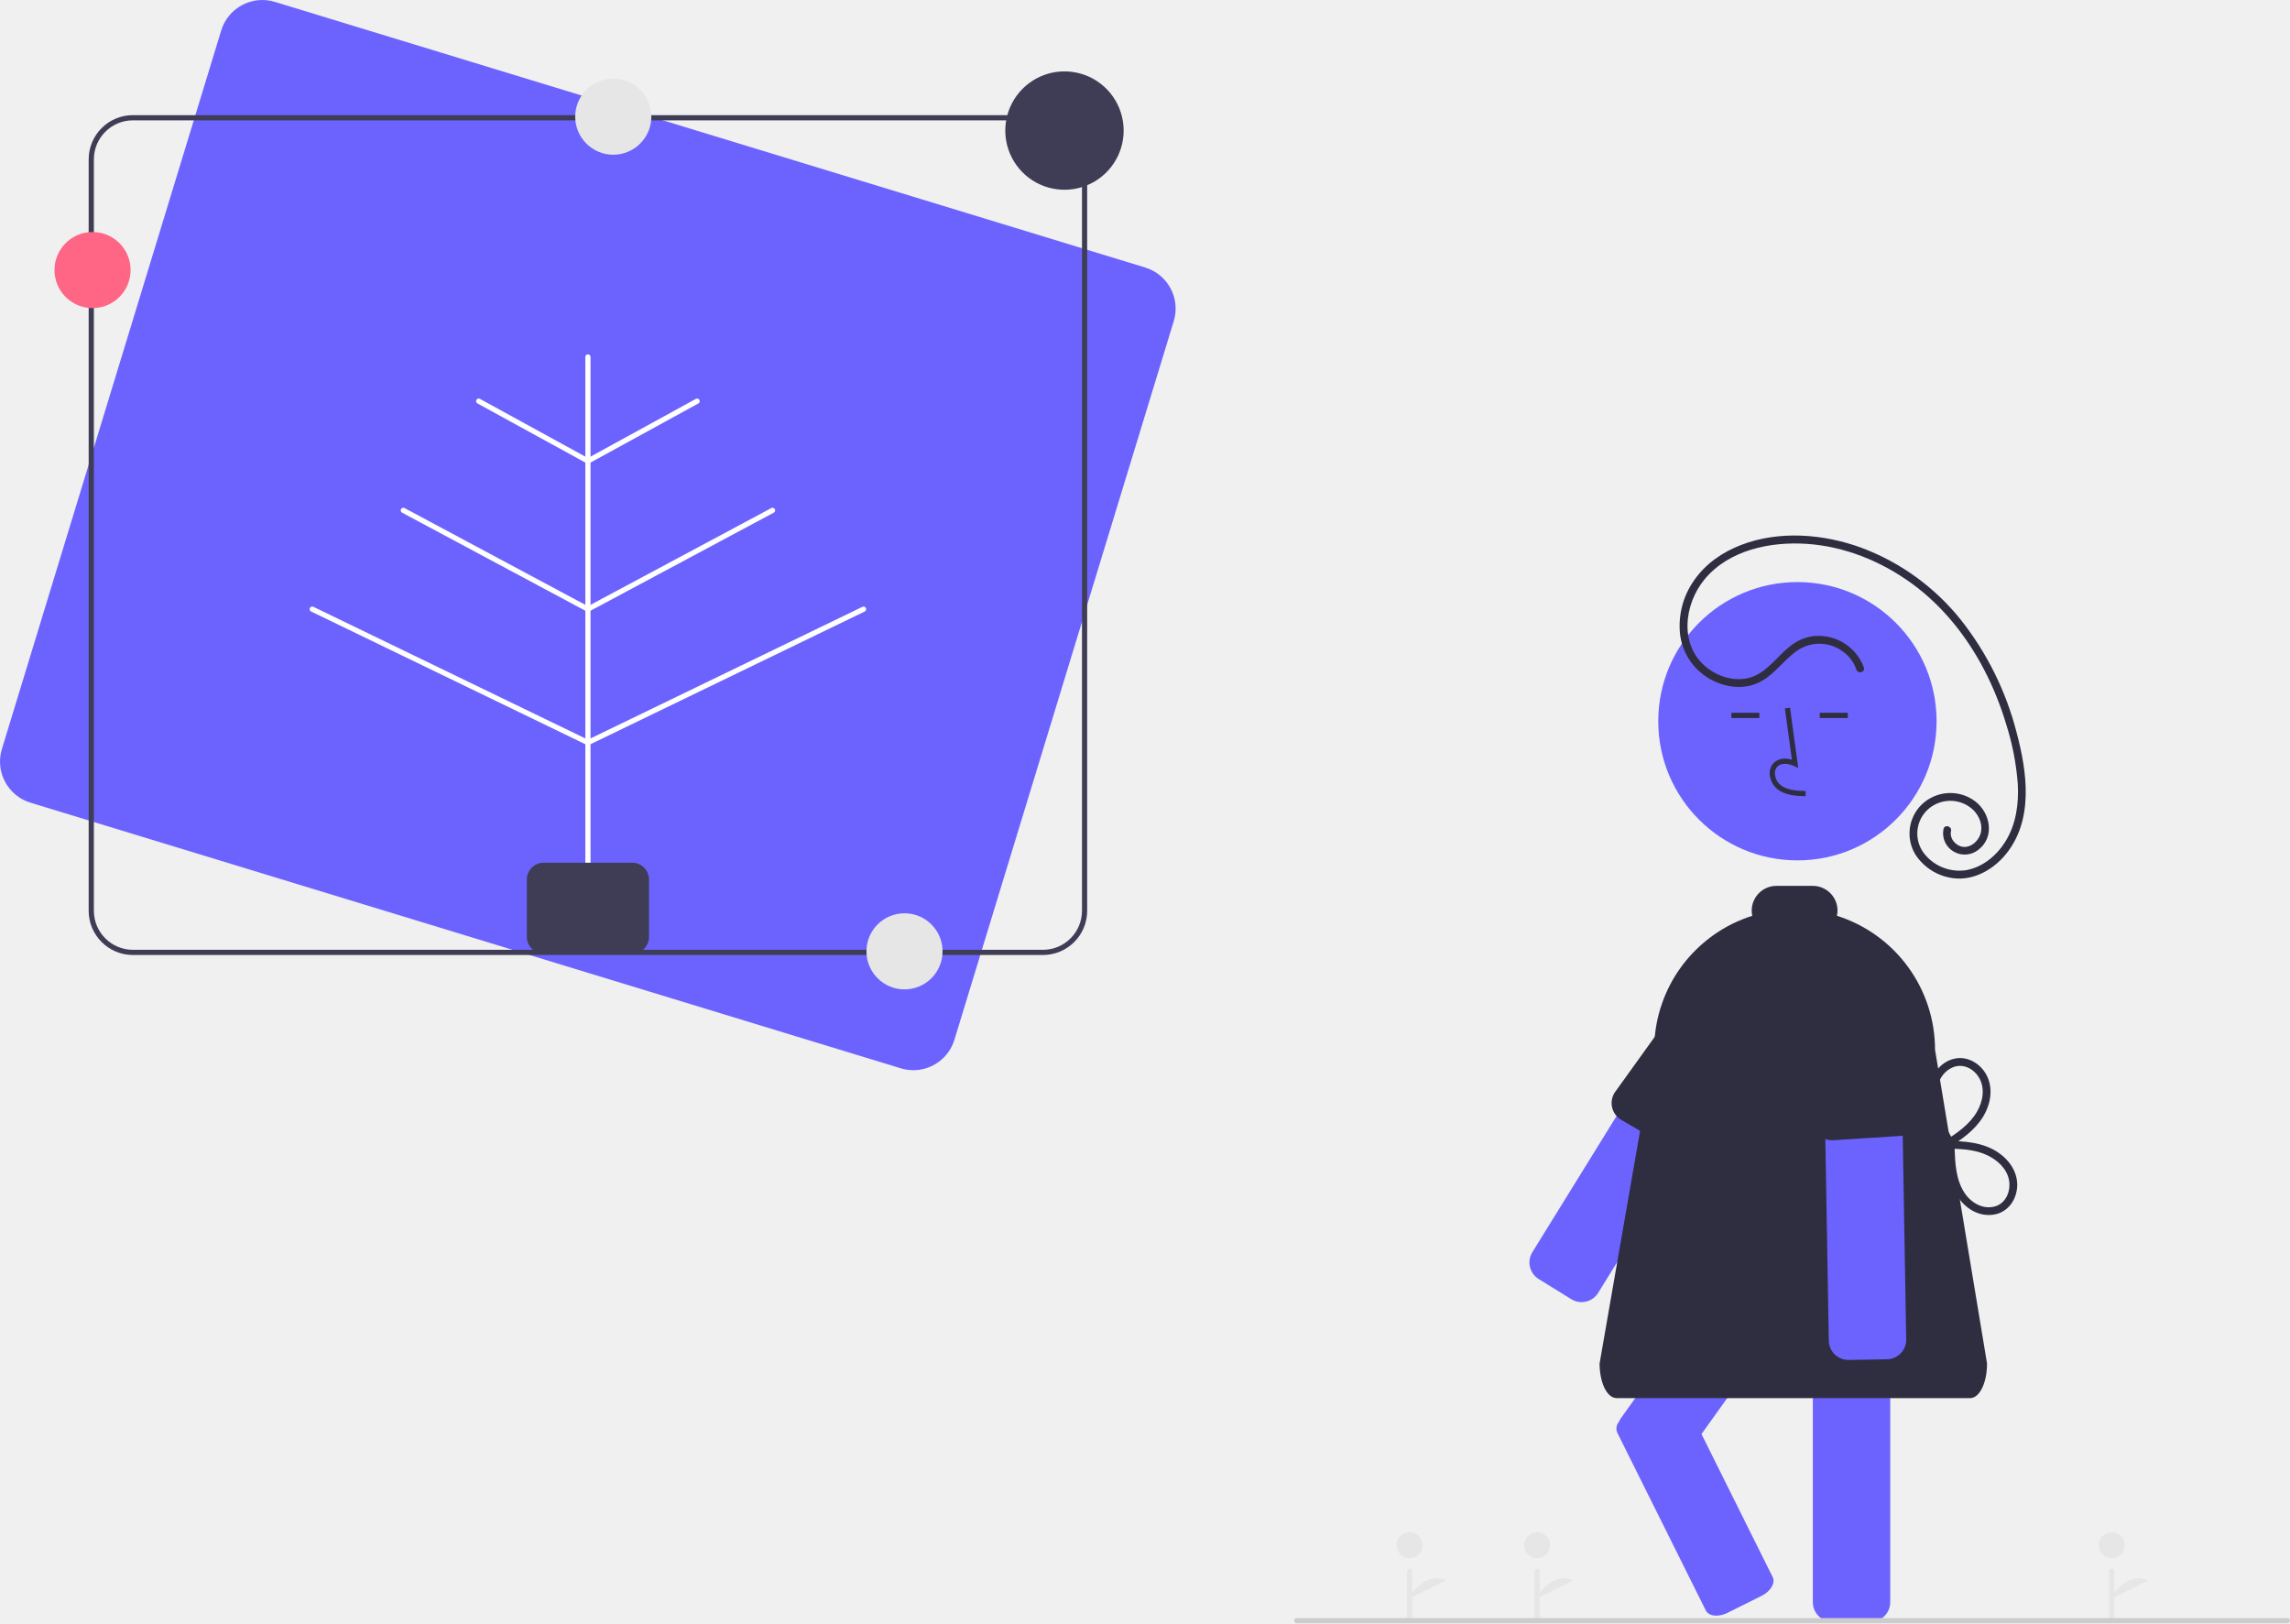
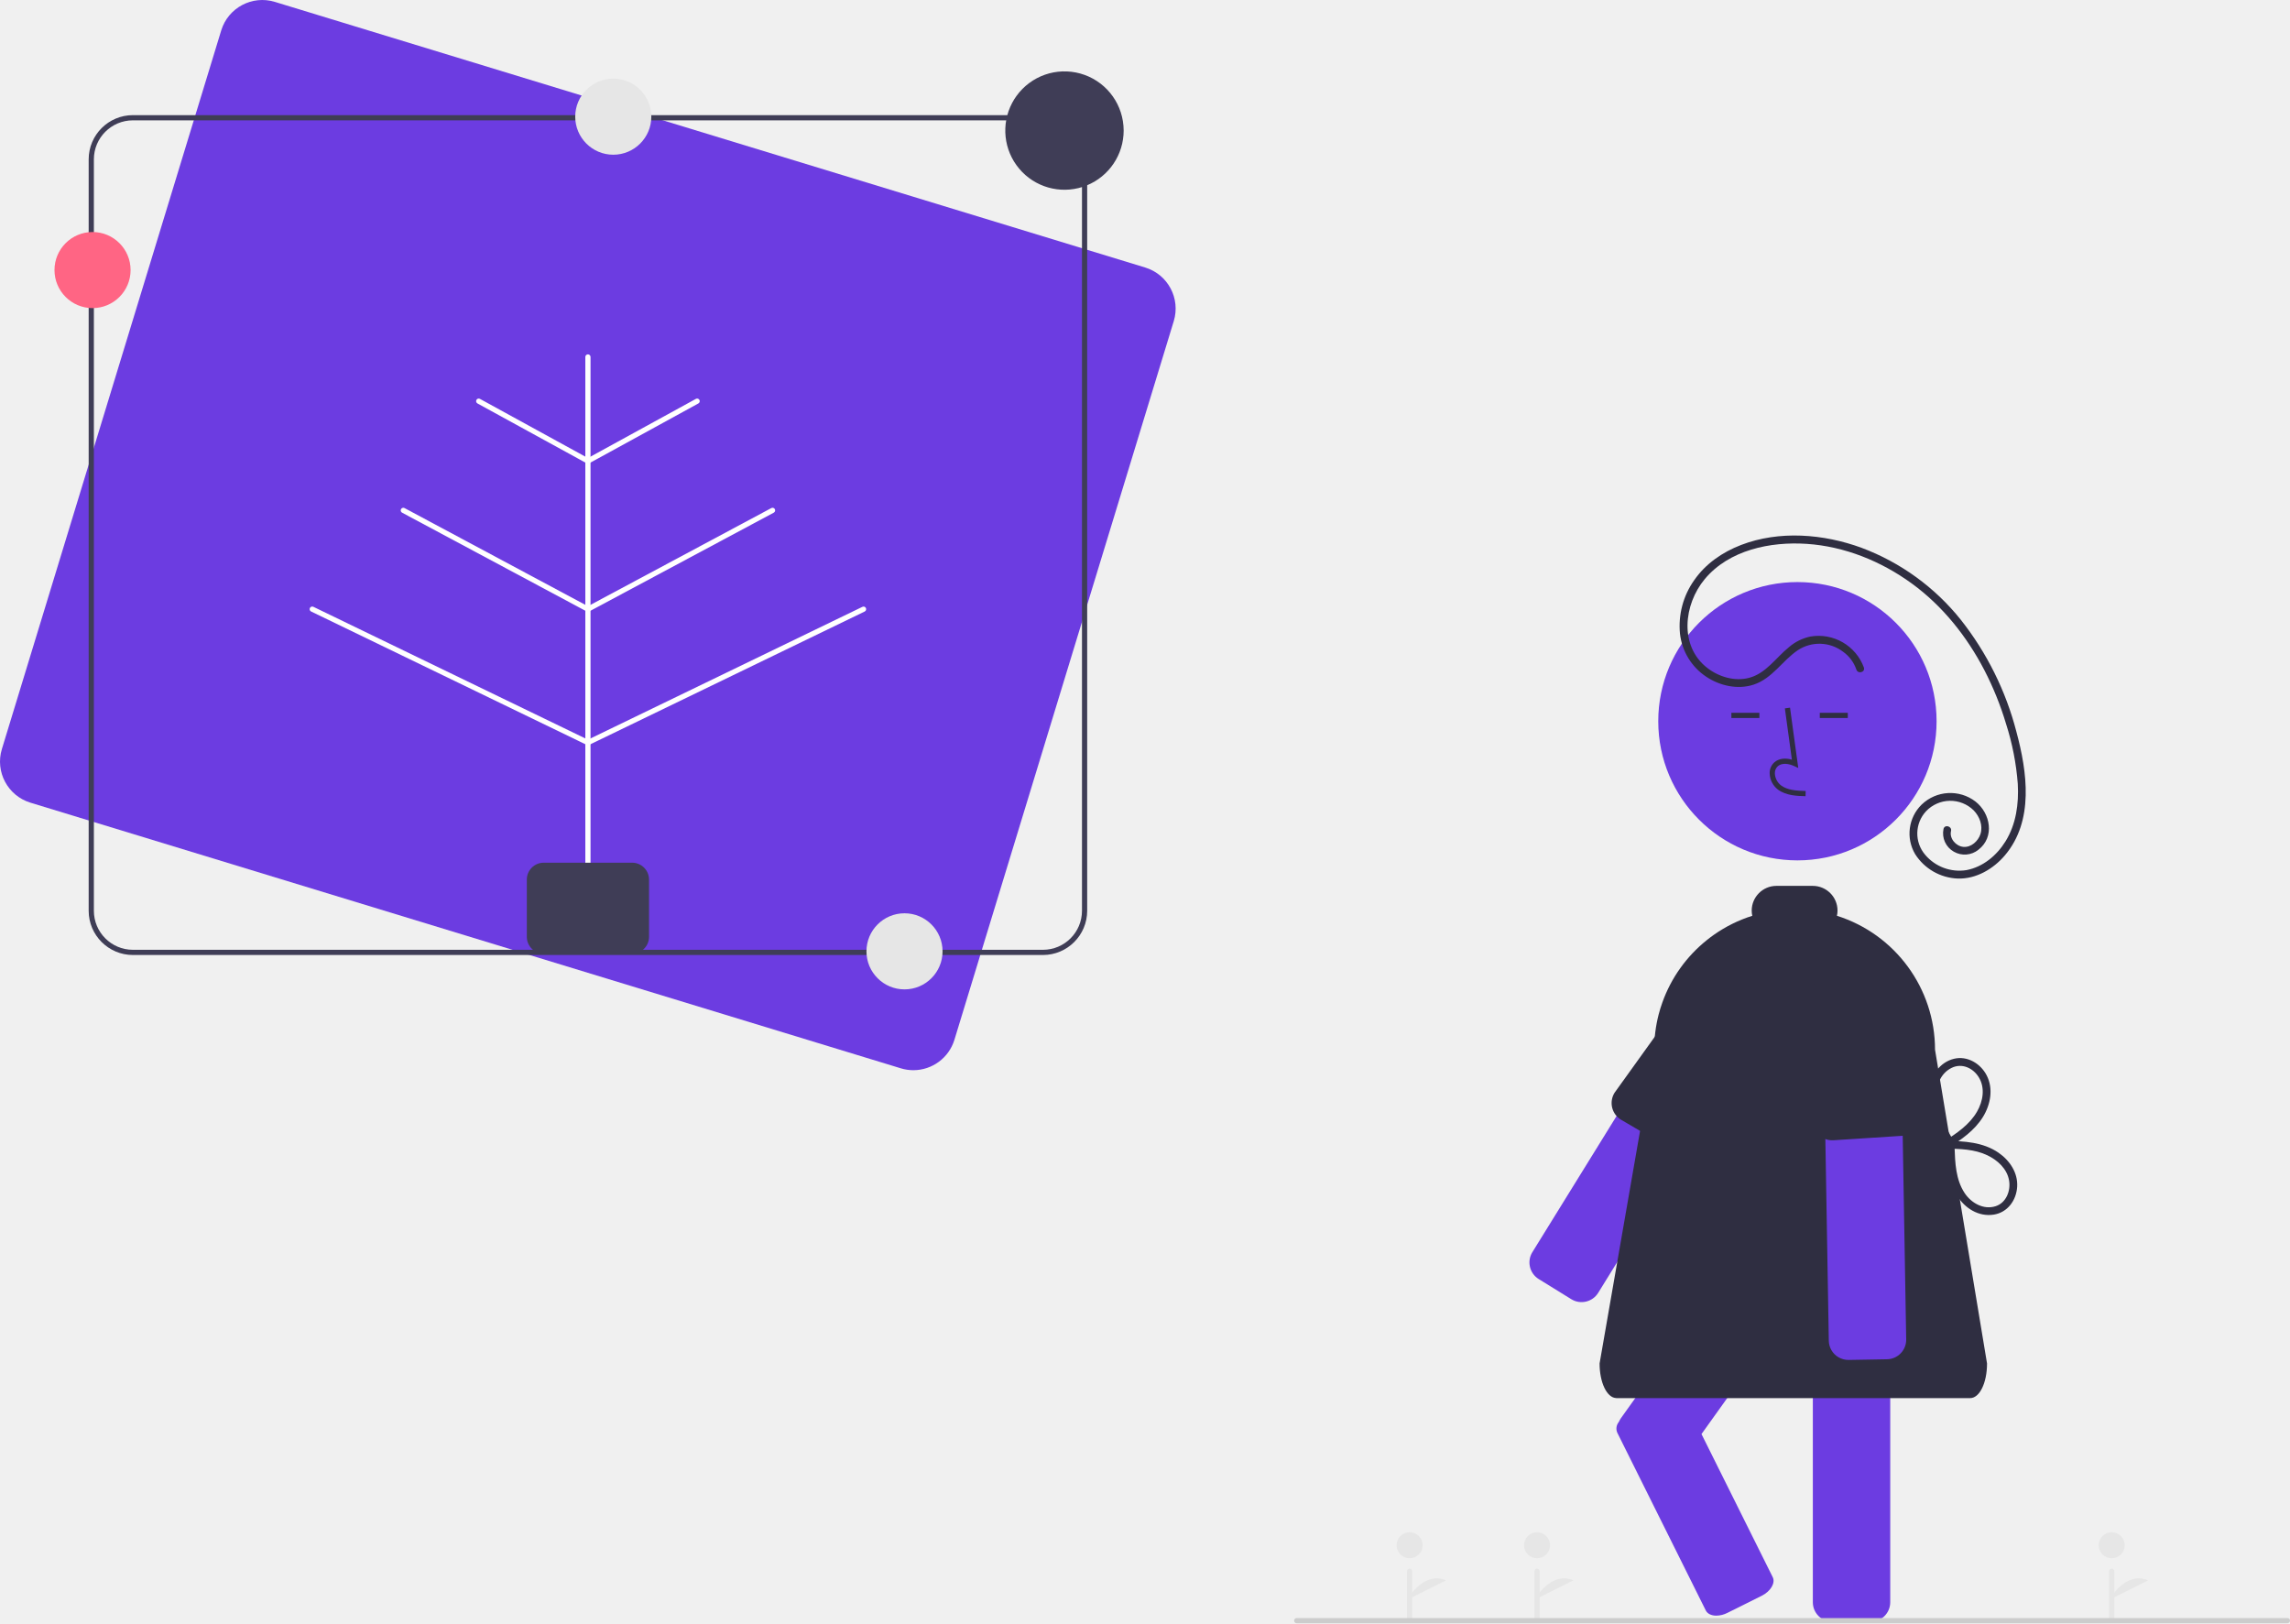
<svg xmlns="http://www.w3.org/2000/svg" width="880.671" height="624.281" viewBox="0 0 880.671 624.281" role="img" artist="Katerina Limpitsouni" source="https://undraw.co/">
-   <path d="M510.913,549.445a16.441,16.441,0,0,1-4.808-.721L171.349,446.555a16.518,16.518,0,0,1-10.965-20.598l84.363-276.413a16.518,16.518,0,0,1,20.598-10.965L600.101,240.749A16.519,16.519,0,0,1,611.066,261.348l-84.363,276.413A16.531,16.531,0,0,1,510.913,549.445Z" transform="translate(-159.6644 -137.8594)" fill="#6c63ff" />
+   <path d="M510.913,549.445a16.441,16.441,0,0,1-4.808-.721L171.349,446.555a16.518,16.518,0,0,1-10.965-20.598l84.363-276.413a16.518,16.518,0,0,1,20.598-10.965L600.101,240.749A16.519,16.519,0,0,1,611.066,261.348l-84.363,276.413A16.531,16.531,0,0,1,510.913,549.445Z" transform="translate(-159.6644 -137.8594)" fill="#6C3CE1" />
  <path d="M560.765,505.141h-350a17.019,17.019,0,0,1-17-17v-289a17.019,17.019,0,0,1,17-17h350a17.019,17.019,0,0,1,17,17v289A17.019,17.019,0,0,1,560.765,505.141Zm-350-321a15.017,15.017,0,0,0-15,15v289a15.017,15.017,0,0,0,15,15h350a15.017,15.017,0,0,0,15-15v-289a15.017,15.017,0,0,0-15-15Z" transform="translate(-159.6644 -137.8594)" fill="#3f3d56" />
  <path d="M385.765,471.141a1,1,0,0,1-1-1v-195a1,1,0,0,1,2,0v195A1,1,0,0,1,385.765,471.141Z" transform="translate(-159.6644 -137.8594)" fill="#fff" />
  <path d="M385.765,424.448a1.0 1,0,0,1-.436-1.9L491.329,371.241a1.0 1,0,1,1,.872,1.8L386.2,424.348A.99.99,0,0,1,385.765,424.448Z" transform="translate(-159.6644 -137.8594)" fill="#fff" />
  <path d="M385.766,373.141a1,1,0,0,1-.473-1.882l71-38a1,1,0,0,1,.944,1.764l-71,38A.999.999,0,0,1,385.766,373.141Z" transform="translate(-159.6644 -137.8594)" fill="#fff" />
  <path d="M385.766,316.164a1,1,0,0,1-.482-1.877l42-23.023a1,1,0,0,1,.961,1.754l-42,23.023A.997.997,0,0,1,385.766,316.164Z" transform="translate(-159.6644 -137.8594)" fill="#fff" />
  <path d="M385.764,424.448a.99.99,0,0,1-.435-.1l-106-51.307a1.0 1,0,1,1,.871-1.8l106,51.307a1.0 1,0,0,1-.436,1.9Z" transform="translate(-159.6644 -137.8594)" fill="#fff" />
  <path d="M385.764,373.141a.999.999,0,0,1-.471-.118l-71-38a1,1,0,0,1,.944-1.764l71,38a1,1,0,0,1-.473,1.882Z" transform="translate(-159.6644 -137.8594)" fill="#fff" />
  <path d="M385.764,316.164a.997.997,0,0,1-.48-.123l-42-23.023a1,1,0,0,1,.961-1.754l42,23.023a1,1,0,0,1-.482,1.877Z" transform="translate(-159.6644 -137.8594)" fill="#fff" />
  <path d="M402.765,504.641h-34a6.507,6.507,0,0,1-6.5-6.5v-22a6.507,6.507,0,0,1,6.5-6.5h34a6.507,6.507,0,0,1,6.5,6.5v22A6.507,6.507,0,0,1,402.765,504.641Z" transform="translate(-159.6644 -137.8594)" fill="#3f3d56" />
  <circle cx="35.589" cy="103.864" r="14.633" fill="#ff6584" />
  <path d="M591.796,188.074c0,.561-.016,1.114-.065,1.658A22.76,22.76,0,1,1,548.906,177.449a20.922,20.922,0,0,1,1.675-2.691,22.753,22.753,0,0,1,41.134,11.462C591.772,186.83,591.796,187.448,591.796,188.074Z" transform="translate(-159.6644 -137.8594)" fill="#3f3d56" />
  <circle cx="347.848" cy="365.872" r="14.633" fill="#e6e6e6" />
  <circle cx="235.848" cy="44.872" r="14.633" fill="#e6e6e6" />
  <path d="M971.765,761.141a1,1,0,0,1-1-1v-18a1,1,0,0,1,2,0v18A1,1,0,0,1,971.765,761.141Z" transform="translate(-159.6644 -137.8594)" fill="#e6e6e6" />
  <circle cx="812.1" cy="594.281" r="5" fill="#e6e6e6" />
  <path d="M970.765,753.141s6.25-11.25,15-7.5" transform="translate(-159.6644 -137.8594)" fill="#e6e6e6" />
  <path d="M701.765,761.141a1,1,0,0,1-1-1v-18a1,1,0,0,1,2,0v18A1,1,0,0,1,701.765,761.141Z" transform="translate(-159.6644 -137.8594)" fill="#e6e6e6" />
  <circle cx="542.1" cy="594.281" r="5" fill="#e6e6e6" />
  <path d="M700.765,753.141s6.25-11.25,15-7.5" transform="translate(-159.6644 -137.8594)" fill="#e6e6e6" />
  <path d="M750.765,761.141a1,1,0,0,1-1-1v-18a1,1,0,0,1,2,0v18A1,1,0,0,1,750.765,761.141Z" transform="translate(-159.6644 -137.8594)" fill="#e6e6e6" />
  <circle cx="591.1" cy="594.281" r="5" fill="#e6e6e6" />
  <path d="M749.765,753.141s6.25-11.25,15-7.5" transform="translate(-159.6644 -137.8594)" fill="#e6e6e6" />
-   <path d="M782.063,684.935a4.098,4.098,0,0,1,.229-.34,6.958,6.958,0,0,1,.76-1.35l25.16-35.2,20.73-28.99h35.36l-2.5,3.49-4.45,6.23-13.79,19.28-29.55,41.33,27.39,55.02c1.12,2.24-.79,5.46-4.24,7.18l-13.21,6.58a9.712,9.712,0,0,1-4.23,1.06c-1.86,0-3.41-.69-4.06-2l-34.05-68.4A3.963,3.963,0,0,1,782.063,684.935Z" transform="translate(-159.6644 -137.8594)" fill="#6c63ff" />
-   <path d="M856.833,754.075V629.065a1.968,1.968,0,0,1,.022-.348,7.443,7.443,0,0,1,4.764-6.637,7.313,7.313,0,0,1,2.714-.516h14.76a7.508,7.508,0,0,1,7.5,7.5V754.075a7.508,7.508,0,0,1-7.5,7.5H864.333A7.508,7.508,0,0,1,856.833,754.075Z" transform="translate(-159.6644 -137.8594)" fill="#6c63ff" />
-   <path d="M838.981,530.469,774.273,635.089a7.517,7.517,0,0,1-10.324,2.431l-12.555-7.761a7.516,7.516,0,0,1-2.429-10.323l64.709-104.623a7.106,7.106,0,0,1,1.162-1.432,7.471,7.471,0,0,1,9.161-.996l12.555,7.761a7.478,7.478,0,0,1,3.355,4.661,7.771,7.771,0,0,1,.172,2.318A7.442,7.442,0,0,1,838.981,530.469Z" transform="translate(-159.6644 -137.8594)" fill="#6c63ff" />
+   <path d="M782.063,684.935a4.098,4.098,0,0,1,.229-.34,6.958,6.958,0,0,1,.76-1.35l25.16-35.2,20.73-28.99h35.36l-2.5,3.49-4.45,6.23-13.79,19.28-29.55,41.33,27.39,55.02c1.12,2.24-.79,5.46-4.24,7.18l-13.21,6.58a9.712,9.712,0,0,1-4.23,1.06c-1.86,0-3.41-.69-4.06-2l-34.05-68.4A3.963,3.963,0,0,1,782.063,684.935Z" transform="translate(-159.6644 -137.8594)" fill="#6C3CE1" />
+   <path d="M856.833,754.075V629.065a1.968,1.968,0,0,1,.022-.348,7.443,7.443,0,0,1,4.764-6.637,7.313,7.313,0,0,1,2.714-.516h14.76a7.508,7.508,0,0,1,7.5,7.5V754.075a7.508,7.508,0,0,1-7.5,7.5H864.333A7.508,7.508,0,0,1,856.833,754.075Z" transform="translate(-159.6644 -137.8594)" fill="#6C3CE1" />
+   <path d="M838.981,530.469,774.273,635.089a7.517,7.517,0,0,1-10.324,2.431l-12.555-7.761a7.516,7.516,0,0,1-2.429-10.323l64.709-104.623a7.106,7.106,0,0,1,1.162-1.432,7.471,7.471,0,0,1,9.161-.996l12.555,7.761a7.478,7.478,0,0,1,3.355,4.661,7.771,7.771,0,0,1,.172,2.318A7.442,7.442,0,0,1,838.981,530.469Z" transform="translate(-159.6644 -137.8594)" fill="#6C3CE1" />
  <path d="M842.377,528.602l-25.061,51.364a7.509,7.509,0,0,1-10.287,2.554l-23.965-14.03a7.537,7.537,0,0,1-3.402-4.619,7.514,7.514,0,0,1,.907-5.743l32.747-45.594a2.185,2.185,0,0,1,.395-.482c1.193-1.134,3.876-1.536,6.029-1.858l.335-.052c.578-.089,1.077-.166,1.429-.256l.135-.029c.143-.032.291-.064.426-.083a7.468,7.468,0,0,1,5.094.978l12.635,7.626a7.584,7.584,0,0,1,3.61,7.029A7.199,7.199,0,0,1,842.377,528.602Z" transform="translate(-159.6644 -137.8594)" fill="#2f2e41" />
-   <circle cx="691.237" cy="277.374" r="53.519" fill="#6c63ff" />
+   <circle cx="691.237" cy="277.374" r="53.519" fill="#6C3CE1" />
  <path d="M854.025,444.069l.056-2c-3.721-.104-7.001-.337-9.466-2.138a6.148,6.148,0,0,1-2.381-4.528,3.514,3.514,0,0,1,1.153-2.895c1.636-1.382,4.269-.935,6.188-.055l1.655.759-3.173-23.19-1.981.271,2.699,19.727c-2.607-.767-5.023-.437-6.678.961a5.471,5.471,0,0,0-1.86,4.492,8.133,8.133,0,0,0,3.2,6.073C846.603,443.861,850.718,443.976,854.025,444.069Z" transform="translate(-159.6644 -137.8594)" fill="#2f2e41" />
  <rect x="665.84" y="274.135" width="10.771" height="2" fill="#2f2e41" />
  <rect x="699.84" y="274.135" width="10.771" height="2" fill="#2f2e41" />
  <path d="M781.114,675.53c-3.534-.204-6.291-6.015-6.291-13.302l21-120.672a54.363,54.363,0,0,1,1.706-13.524l0-.001c.412-1.589.902-3.168,1.453-4.692a53.865,53.865,0,0,1,17.025-23.879c.878-.717,1.796-1.411,2.728-2.062a53.642,53.642,0,0,1,14.81-7.335,9.372,9.372,0,0,1-.222-2.006,9.511,9.511,0,0,1,9.5-9.5h14a9.511,9.511,0,0,1,9.5,9.5,9.373,9.373,0,0,1-.221,2.002,54.031,54.031,0,0,1,37.721,51.498l20,120.672c0,7.474-2.855,13.328-6.5,13.328h-136A.741.741,0,0,1,781.114,675.53Z" transform="translate(-159.6644 -137.8594)" fill="#2f2e41" />
-   <path d="M863.957,657.081a7.511,7.511,0,0,1-.984-3.576l-2.104-122.994a7.49,7.49,0,0,1,2.104-5.342l.002-.002a7.496,7.496,0,0,1,5.263-2.29l14.76-.248a7.495,7.495,0,0,1,7.578,6.621,5.957,5.957,0,0,1,.048.742l2.112,123.002a7.518,7.518,0,0,1-7.377,7.625l-14.755.254a7.529,7.529,0,0,1-6.648-3.794Z" transform="translate(-159.6644 -137.8594)" fill="#6c63ff" />
+   <path d="M863.957,657.081a7.511,7.511,0,0,1-.984-3.576l-2.104-122.994a7.49,7.49,0,0,1,2.104-5.342l.002-.002a7.496,7.496,0,0,1,5.263-2.29l14.76-.248a7.495,7.495,0,0,1,7.578,6.621,5.957,5.957,0,0,1,.048.742l2.112,123.002a7.518,7.518,0,0,1-7.377,7.625l-14.755.254a7.529,7.529,0,0,1-6.648-3.794Z" transform="translate(-159.6644 -137.8594)" fill="#6C3CE1" />
  <path d="M857.754,572.619a7.508,7.508,0,0,1-.965-3.208l.63-56.983a7.509,7.509,0,0,1,6.891-8.064l14.713-1.153a7.547,7.547,0,0,1,5.023,1.428c.151.114.302.254.449.353a14.033,14.033,0,0,0,1.148.86l.319.226c2.115,1.497,4.513,3.194,4.629,4.848l8.852,55.595a7.382,7.382,0,0,1-1.096,4.526,6.814,6.814,0,0,1-.677.939,6.475,6.475,0,0,1-.721.724,7.427,7.427,0,0,1-4.408,1.884L864.85,576.383a7.508,7.508,0,0,1-7.096-3.764Z" transform="translate(-159.6644 -137.8594)" fill="#2f2e41" />
  <path d="M876.466,394.576a18.579,18.579,0,0,0-20.536-11.922,18.442,18.442,0,0,0-8.311,4.115c-4.977,4.017-8.786,10.068-15.286,11.777-5.567,1.463-11.657-.362-16.121-3.827-10.842-8.415-9.037-24.405-.978-34.106,9.354-11.261,25.265-14.519,39.226-13.593,14.576.967,28.616,6.662,40.376,15.21,11.879,8.635,21.228,20.391,27.97,33.371a119.752,119.752,0,0,1,8.337,20.669,100.047,100.047,0,0,1,4.507,23.06c.427,7.631-.625,15.48-4.706,22.076-3.369,5.446-8.647,9.882-15.052,11.093a17.22,17.22,0,0,1-15.849-5.882,12.568,12.568,0,0,1,.338-16.77,12.827,12.827,0,0,1,18.307-.332c2.278,2.359,3.642,5.868,2.609,9.101-.869,2.72-3.59,5.226-6.594,4.94-2.836-.27-5.41-3.2-4.731-6.08.443-1.877-2.449-2.679-2.893-.798a8.142,8.142,0,0,0,3.962,8.725,8.388,8.388,0,0,0,9.48-.754c6.323-4.86,4.641-13.984-1.125-18.519a15.907,15.907,0,0,0-20.754,1.194,15.592,15.592,0,0,0-2.477,19.009,20.31,20.31,0,0,0,16.414,9.405c7.04.232,13.706-3.702,18.14-8.953,11.221-13.288,8.565-32.014,4.39-47.538A116.612,116.612,0,0,0,913.756,376.238a88.646,88.646,0,0,0-38.178-27.696c-14.59-5.357-31.658-6.758-46.378-1.081-7.141,2.754-13.631,7.214-18.014,13.566a30.465,30.465,0,0,0-5.449,20.54,22.92,22.92,0,0,0,10.118,16.569c5.23,3.492,12.11,5.021,18.192,3.033,7.217-2.36,11.002-9.198,17.037-13.268a15.065,15.065,0,0,1,17.343.582,13.916,13.916,0,0,1,5.145,6.891c.6,1.826,3.498,1.044,2.893-.798Z" transform="translate(-159.6644 -137.8594)" fill="#2f2e41" />
  <path d="M907.996,579.627c5.349.036,11.024.187,15.945,2.538,3.921,1.873,7.551,5.155,8.347,9.61.715,4-1.075,8.688-5.193,9.987-4.653,1.467-9.361-1.245-11.896-5.086-3.418-5.179-3.65-11.556-3.864-17.559-.069-1.925-3.069-1.934-3,0,.226,6.341.547,13.023,3.963,18.582,2.975,4.842,8.281,8.203,14.107,7.291,5.337-.835,8.691-5.517,9.007-10.713.328-5.404-2.869-10.126-7.176-13.099-5.892-4.068-13.311-4.504-20.239-4.55a1.501,1.501,0,0,0,0,3Z" transform="translate(-159.6644 -137.8594)" fill="#2f2e41" />
  <path d="M908.753,579.423c5.109-3.214,10.285-6.777,13.509-12.014,2.932-4.761,4.068-10.896,1.399-16.025-2.36-4.535-7.433-7.578-12.573-6.326-5.458,1.33-8.934,6.462-9.601,11.809-.916,7.341,2.74,14.057,6.255,20.207a1.501,1.501,0,0,0,2.59-1.514c-2.666-4.664-5.544-9.586-5.942-15.069-.344-4.738,1.325-9.741,5.831-11.95,3.935-1.929,8.228.052,10.414,3.595,2.541,4.118,1.655,9.217-.652,13.23-2.912,5.067-7.91,8.425-12.746,11.467-1.63,1.025-.126,3.622,1.514,2.59Z" transform="translate(-159.6644 -137.8594)" fill="#2f2e41" />
  <path d="M1039.336,762.141h-381a1,1,0,0,1,0-2h381a1,1,0,0,1,0,2Z" transform="translate(-159.6644 -137.8594)" fill="#ccc" />
</svg>
